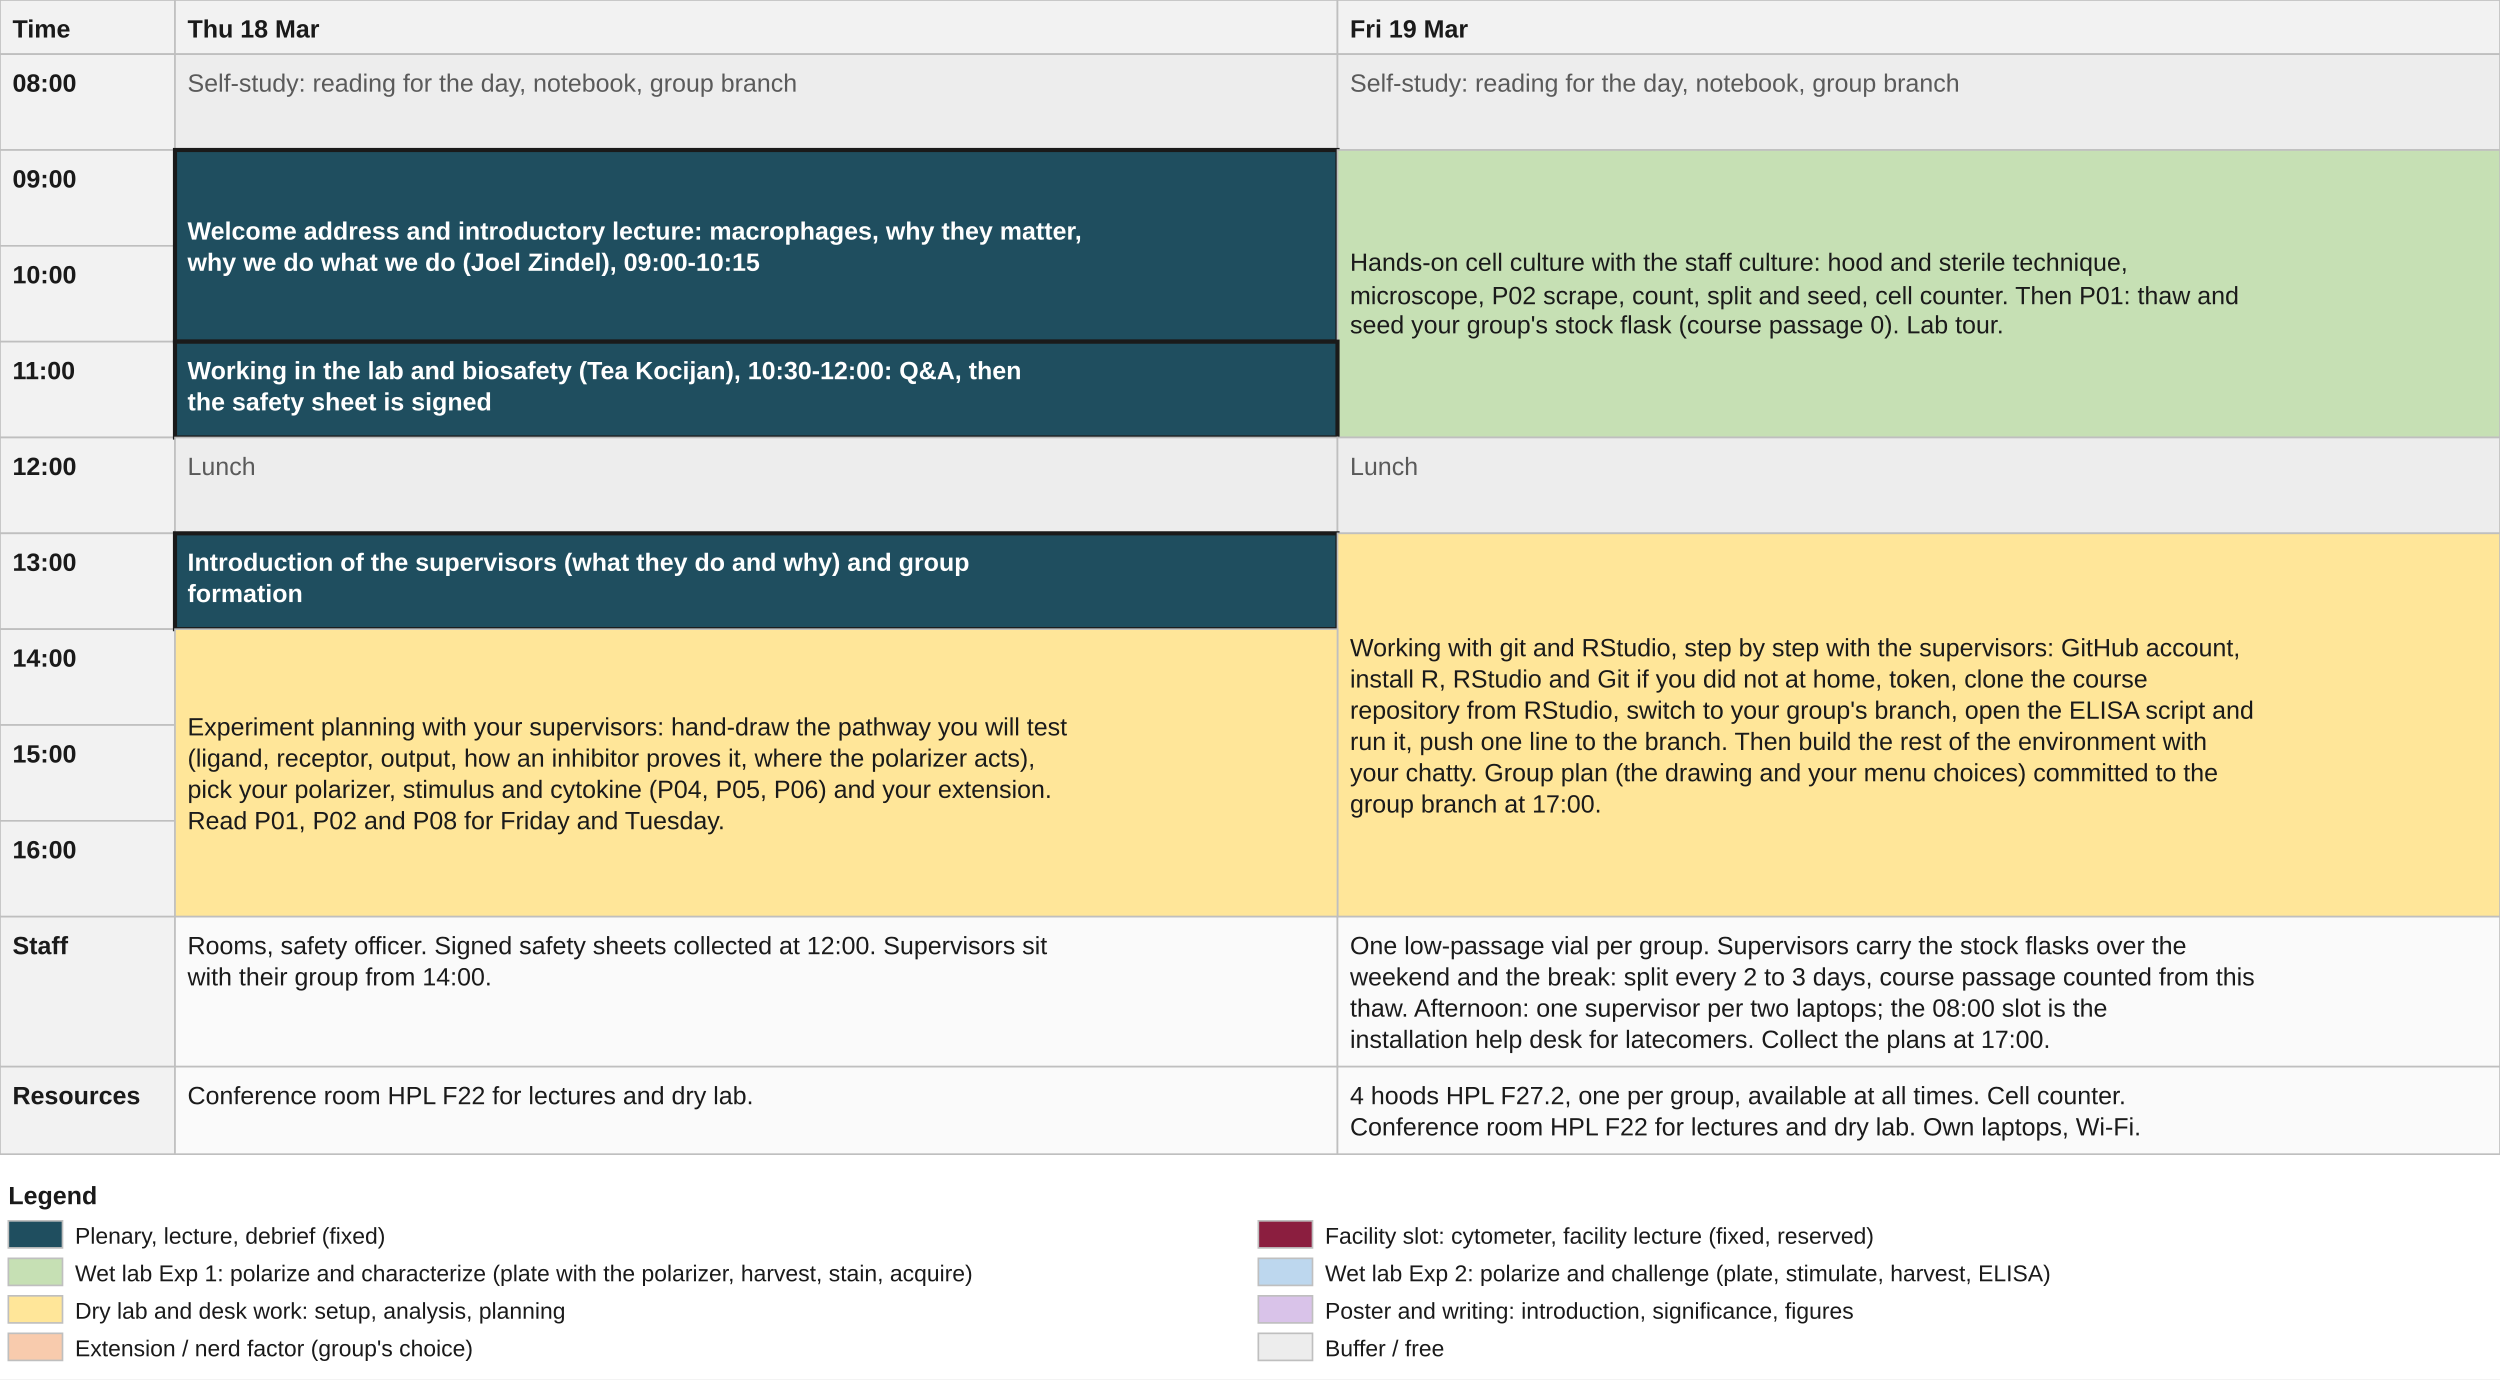
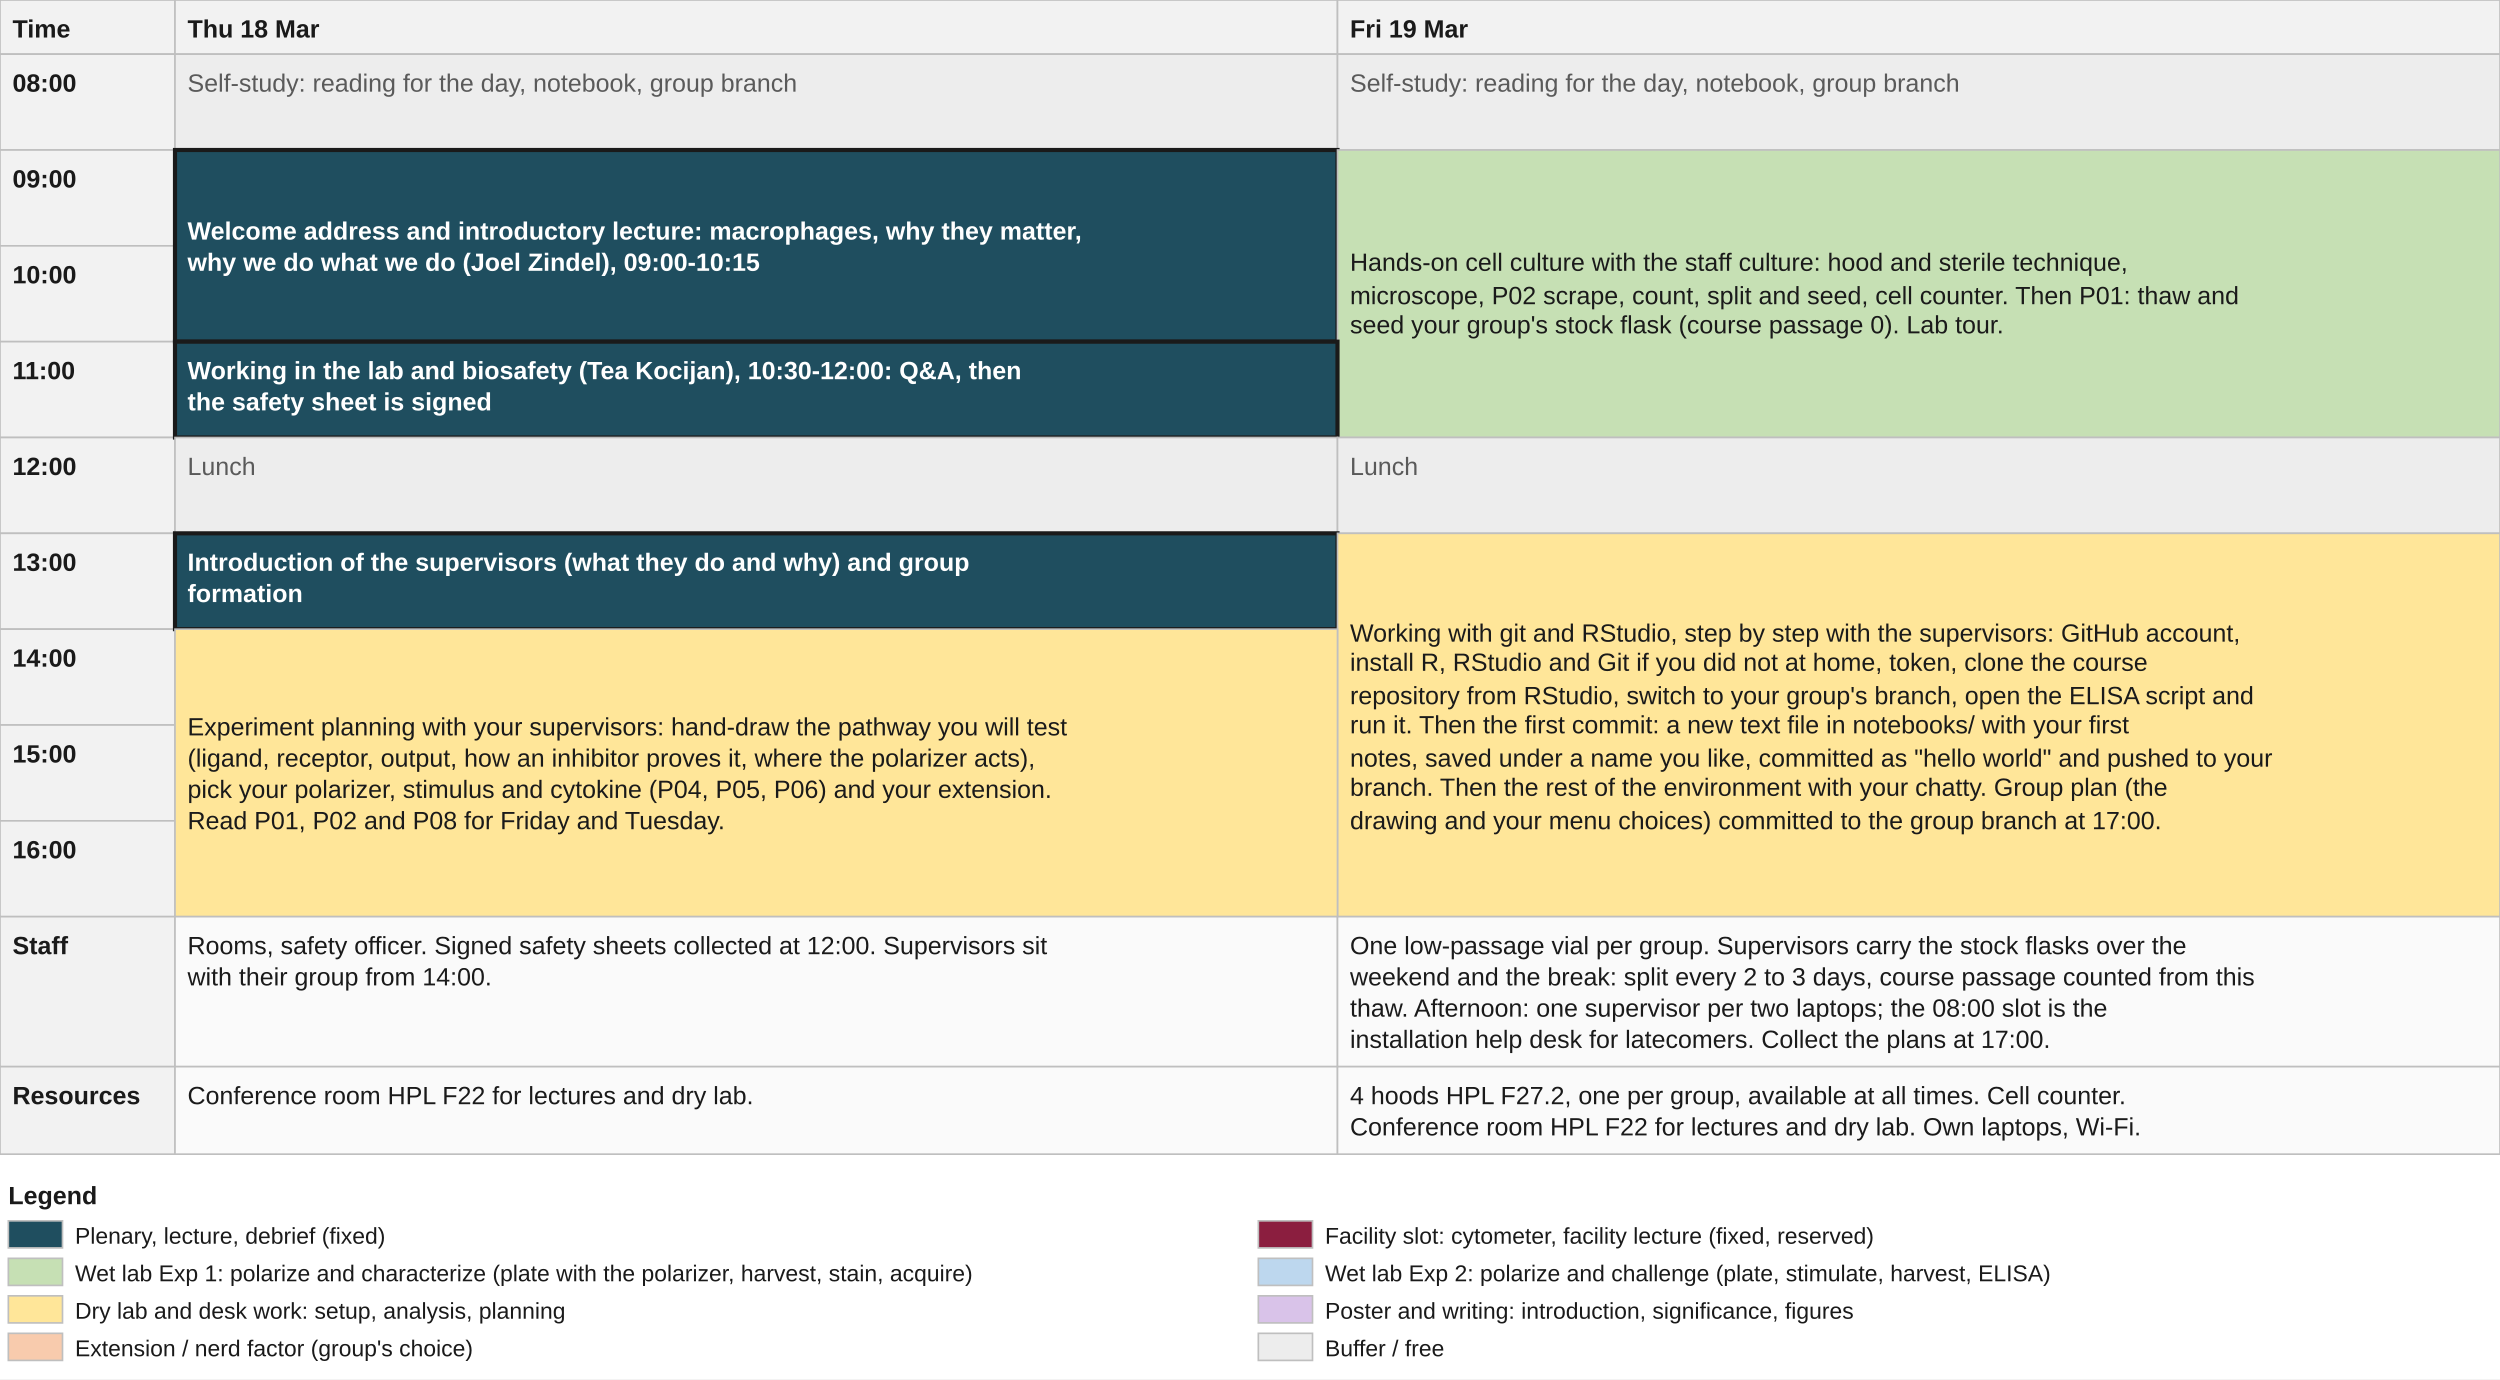
<svg xmlns="http://www.w3.org/2000/svg" viewBox="0 0 1200 662" width="1200" height="662" font-family="Arial, Helvetica, sans-serif">
  <rect x="0" y="0" width="1200" height="662" fill="#ffffff" />
  <rect x="0" y="0" width="84" height="26" fill="#F2F2F2" stroke="#BFBFBF" stroke-width="0.8" />
  <text x="6" y="18" font-size="12" fill="#1A1A1A" font-weight="bold">Time</text>
  <rect x="84.0" y="0" width="558.0" height="26" fill="#F2F2F2" stroke="#BFBFBF" stroke-width="0.8" />
  <text x="90" y="18" font-size="12" fill="#1A1A1A" font-weight="bold">Thu 18 Mar</text>
  <rect x="642.0" y="0" width="558.0" height="26" fill="#F2F2F2" stroke="#BFBFBF" stroke-width="0.8" />
  <text x="648" y="18" font-size="12" fill="#1A1A1A" font-weight="bold">Fri 19 Mar</text>
  <rect x="0" y="26" width="84" height="46" fill="#F2F2F2" stroke="#BFBFBF" stroke-width="0.8" />
  <text x="6" y="44" font-size="12" fill="#1A1A1A" font-weight="bold">08:00</text>
  <rect x="0" y="72" width="84" height="46" fill="#F2F2F2" stroke="#BFBFBF" stroke-width="0.8" />
  <text x="6" y="90" font-size="12" fill="#1A1A1A" font-weight="bold">09:00</text>
  <rect x="0" y="118" width="84" height="46" fill="#F2F2F2" stroke="#BFBFBF" stroke-width="0.8" />
  <text x="6" y="136" font-size="12" fill="#1A1A1A" font-weight="bold">10:00</text>
  <rect x="0" y="164" width="84" height="46" fill="#F2F2F2" stroke="#BFBFBF" stroke-width="0.8" />
  <text x="6" y="182" font-size="12" fill="#1A1A1A" font-weight="bold">11:00</text>
  <rect x="0" y="210" width="84" height="46" fill="#F2F2F2" stroke="#BFBFBF" stroke-width="0.8" />
  <text x="6" y="228" font-size="12" fill="#1A1A1A" font-weight="bold">12:00</text>
  <rect x="0" y="256" width="84" height="46" fill="#F2F2F2" stroke="#BFBFBF" stroke-width="0.8" />
  <text x="6" y="274" font-size="12" fill="#1A1A1A" font-weight="bold">13:00</text>
  <rect x="0" y="302" width="84" height="46" fill="#F2F2F2" stroke="#BFBFBF" stroke-width="0.8" />
  <text x="6" y="320" font-size="12" fill="#1A1A1A" font-weight="bold">14:00</text>
  <rect x="0" y="348" width="84" height="46" fill="#F2F2F2" stroke="#BFBFBF" stroke-width="0.8" />
  <text x="6" y="366" font-size="12" fill="#1A1A1A" font-weight="bold">15:00</text>
  <rect x="0" y="394" width="84" height="46" fill="#F2F2F2" stroke="#BFBFBF" stroke-width="0.8" />
  <text x="6" y="412" font-size="12" fill="#1A1A1A" font-weight="bold">16:00</text>
  <rect x="0" y="440" width="84" height="72" fill="#F2F2F2" stroke="#BFBFBF" stroke-width="0.8" />
  <text x="6" y="458" font-size="12" fill="#1A1A1A" font-weight="bold">Staff</text>
  <rect x="0" y="512" width="84" height="42" fill="#F2F2F2" stroke="#BFBFBF" stroke-width="0.8" />
  <text x="6" y="530" font-size="12" fill="#1A1A1A" font-weight="bold">Resources</text>
  <rect x="84.0" y="26" width="558.0" height="46" fill="#EDEDED" stroke="#BFBFBF" stroke-width="0.8" />
  <text x="90" y="44" font-size="12" fill="#5A5A5A">Self-study: reading for the day, notebook, group branch</text>
  <rect x="642.0" y="26" width="558.0" height="46" fill="#EDEDED" stroke="#BFBFBF" stroke-width="0.8" />
  <text x="648" y="44" font-size="12" fill="#5A5A5A">Self-study: reading for the day, notebook, group branch</text>
  <rect x="84.0" y="72" width="558.0" height="92" fill="#1F4E5F" stroke="#1A1A1A" stroke-width="2" />
  <text x="90" y="115" font-size="12" fill="#FFFFFF" font-weight="bold">Welcome address and introductory lecture: macrophages, why they matter,</text>
  <text x="90" y="130" font-size="12" fill="#FFFFFF" font-weight="bold">why we do what we do (Joel Zindel), 09:00-10:15</text>
  <rect x="642.0" y="72" width="558.0" height="138" fill="#C6E0B4" stroke="#BFBFBF" stroke-width="0.8" />
  <text x="648" y="130" font-size="12" fill="#1A1A1A">Hands-on cell culture with the staff culture: hood and sterile technique,</text>
  <text x="648" y="146" font-size="12" fill="#1A1A1A">microscope, P02 scrape, count, split and seed, cell counter. Then P01: thaw and</text>
  <text x="648" y="160" font-size="12" fill="#1A1A1A">seed your group's stock flask (course passage 0). Lab tour.</text>
  <rect x="84.0" y="164" width="558.0" height="46" fill="#1F4E5F" stroke="#1A1A1A" stroke-width="2" />
  <text x="90" y="182" font-size="12" fill="#FFFFFF" font-weight="bold">Working in the lab and biosafety (Tea Kocijan), 10:30-12:00: Q&amp;A, then</text>
  <text x="90" y="197" font-size="12" fill="#FFFFFF" font-weight="bold">the safety sheet is signed</text>
  <rect x="84.0" y="210" width="558.0" height="46" fill="#EDEDED" stroke="#BFBFBF" stroke-width="0.8" />
  <text x="90" y="228" font-size="12" fill="#5A5A5A">Lunch</text>
  <rect x="642.0" y="210" width="558.0" height="46" fill="#EDEDED" stroke="#BFBFBF" stroke-width="0.8" />
  <text x="648" y="228" font-size="12" fill="#5A5A5A">Lunch</text>
  <rect x="84.0" y="256" width="558.0" height="46" fill="#1F4E5F" stroke="#1A1A1A" stroke-width="2" />
  <text x="90" y="274" font-size="12" fill="#FFFFFF" font-weight="bold">Introduction of the supervisors (what they do and why) and group</text>
  <text x="90" y="289" font-size="12" fill="#FFFFFF" font-weight="bold">formation</text>
  <rect x="642.0" y="256" width="558.0" height="184" fill="#FFE699" stroke="#BFBFBF" stroke-width="0.8" />
-   <text x="648" y="315" font-size="12" fill="#1A1A1A">Working with git and RStudio, step by step with the supervisors: GitHub account,</text>
-   <text x="648" y="330" font-size="12" fill="#1A1A1A">install R, RStudio and Git if you did not at home, token, clone the course</text>
-   <text x="648" y="345" font-size="12" fill="#1A1A1A">repository from RStudio, switch to your group's branch, open the ELISA script and</text>
-   <text x="648" y="360" font-size="12" fill="#1A1A1A">run it, push one line to the branch. Then build the rest of the environment with</text>
-   <text x="648" y="375" font-size="12" fill="#1A1A1A">your chatty. Group plan (the drawing and your menu choices) committed to the</text>
-   <text x="648" y="390" font-size="12" fill="#1A1A1A">group branch at 17:00.</text>
+   <text x="648" y="308" font-size="12" fill="#1A1A1A">Working with git and RStudio, step by step with the supervisors: GitHub account,</text>
+   <text x="648" y="322" font-size="12" fill="#1A1A1A">install R, RStudio and Git if you did not at home, token, clone the course</text>
+   <text x="648" y="338" font-size="12" fill="#1A1A1A">repository from RStudio, switch to your group's branch, open the ELISA script and</text>
+   <text x="648" y="352" font-size="12" fill="#1A1A1A">run it. Then the first commit: a new text file in notebooks/ with your first</text>
+   <text x="648" y="368" font-size="12" fill="#1A1A1A">notes, saved under a name you like, committed as "hello world" and pushed to your</text>
+   <text x="648" y="382" font-size="12" fill="#1A1A1A">branch. Then the rest of the environment with your chatty. Group plan (the</text>
+   <text x="648" y="398" font-size="12" fill="#1A1A1A">drawing and your menu choices) committed to the group branch at 17:00.</text>
  <rect x="84.0" y="302" width="558.0" height="138" fill="#FFE699" stroke="#BFBFBF" stroke-width="0.8" />
  <text x="90" y="353" font-size="12" fill="#1A1A1A">Experiment planning with your supervisors: hand-draw the pathway you will test</text>
  <text x="90" y="368" font-size="12" fill="#1A1A1A">(ligand, receptor, output, how an inhibitor proves it, where the polarizer acts),</text>
  <text x="90" y="383" font-size="12" fill="#1A1A1A">pick your polarizer, stimulus and cytokine (P04, P05, P06) and your extension.</text>
  <text x="90" y="398" font-size="12" fill="#1A1A1A">Read P01, P02 and P08 for Friday and Tuesday.</text>
  <rect x="84.0" y="440" width="558.0" height="72" fill="#FAFAFA" stroke="#BFBFBF" stroke-width="0.8" />
  <text x="90" y="458" font-size="12" fill="#1A1A1A">Rooms, safety officer. Signed safety sheets collected at 12:00. Supervisors sit</text>
  <text x="90" y="473" font-size="12" fill="#1A1A1A">with their group from 14:00.</text>
  <rect x="642.0" y="440" width="558.0" height="72" fill="#FAFAFA" stroke="#BFBFBF" stroke-width="0.8" />
  <text x="648" y="458" font-size="12" fill="#1A1A1A">One low-passage vial per group. Supervisors carry the stock flasks over the</text>
  <text x="648" y="473" font-size="12" fill="#1A1A1A">weekend and the break: split every 2 to 3 days, course passage counted from this</text>
  <text x="648" y="488" font-size="12" fill="#1A1A1A">thaw. Afternoon: one supervisor per two laptops; the 08:00 slot is the</text>
  <text x="648" y="503" font-size="12" fill="#1A1A1A">installation help desk for latecomers. Collect the plans at 17:00.</text>
  <rect x="84.0" y="512" width="558.0" height="42" fill="#FAFAFA" stroke="#BFBFBF" stroke-width="0.8" />
  <text x="90" y="530" font-size="12" fill="#1A1A1A">Conference room HPL F22 for lectures and dry lab.</text>
  <rect x="642.0" y="512" width="558.0" height="42" fill="#FAFAFA" stroke="#BFBFBF" stroke-width="0.8" />
  <text x="648" y="530" font-size="12" fill="#1A1A1A">4 hoods HPL F27.2, one per group, available at all times. Cell counter.</text>
  <text x="648" y="545" font-size="12" fill="#1A1A1A">Conference room HPL F22 for lectures and dry lab. Own laptops, Wi-Fi.</text>
  <text x="4" y="578" font-size="12" font-weight="bold" fill="#1A1A1A">Legend</text>
  <rect x="4" y="586" width="26" height="13" fill="#1F4E5F" stroke="#BFBFBF" stroke-width="0.8" />
  <text x="36" y="597" font-size="11" fill="#1A1A1A">Plenary, lecture, debrief (fixed)</text>
  <rect x="604" y="586" width="26" height="13" fill="#8B1E3F" stroke="#BFBFBF" stroke-width="0.8" />
  <text x="636" y="597" font-size="11" fill="#1A1A1A">Facility slot: cytometer, facility lecture (fixed, reserved)</text>
  <rect x="4" y="604" width="26" height="13" fill="#C6E0B4" stroke="#BFBFBF" stroke-width="0.8" />
  <text x="36" y="615" font-size="11" fill="#1A1A1A">Wet lab Exp 1: polarize and characterize (plate with the polarizer, harvest, stain, acquire)</text>
  <rect x="604" y="604" width="26" height="13" fill="#BDD7EE" stroke="#BFBFBF" stroke-width="0.8" />
  <text x="636" y="615" font-size="11" fill="#1A1A1A">Wet lab Exp 2: polarize and challenge (plate, stimulate, harvest, ELISA)</text>
  <rect x="4" y="622" width="26" height="13" fill="#FFE699" stroke="#BFBFBF" stroke-width="0.8" />
  <text x="36" y="633" font-size="11" fill="#1A1A1A">Dry lab and desk work: setup, analysis, planning</text>
  <rect x="604" y="622" width="26" height="13" fill="#D9C3E9" stroke="#BFBFBF" stroke-width="0.8" />
  <text x="636" y="633" font-size="11" fill="#1A1A1A">Poster and writing: introduction, significance, figures</text>
  <rect x="4" y="640" width="26" height="13" fill="#F8CBAD" stroke="#BFBFBF" stroke-width="0.8" />
  <text x="36" y="651" font-size="11" fill="#1A1A1A">Extension / nerd factor (group's choice)</text>
  <rect x="604" y="640" width="26" height="13" fill="#EDEDED" stroke="#BFBFBF" stroke-width="0.8" />
  <text x="636" y="651" font-size="11" fill="#1A1A1A">Buffer / free</text>
</svg>
